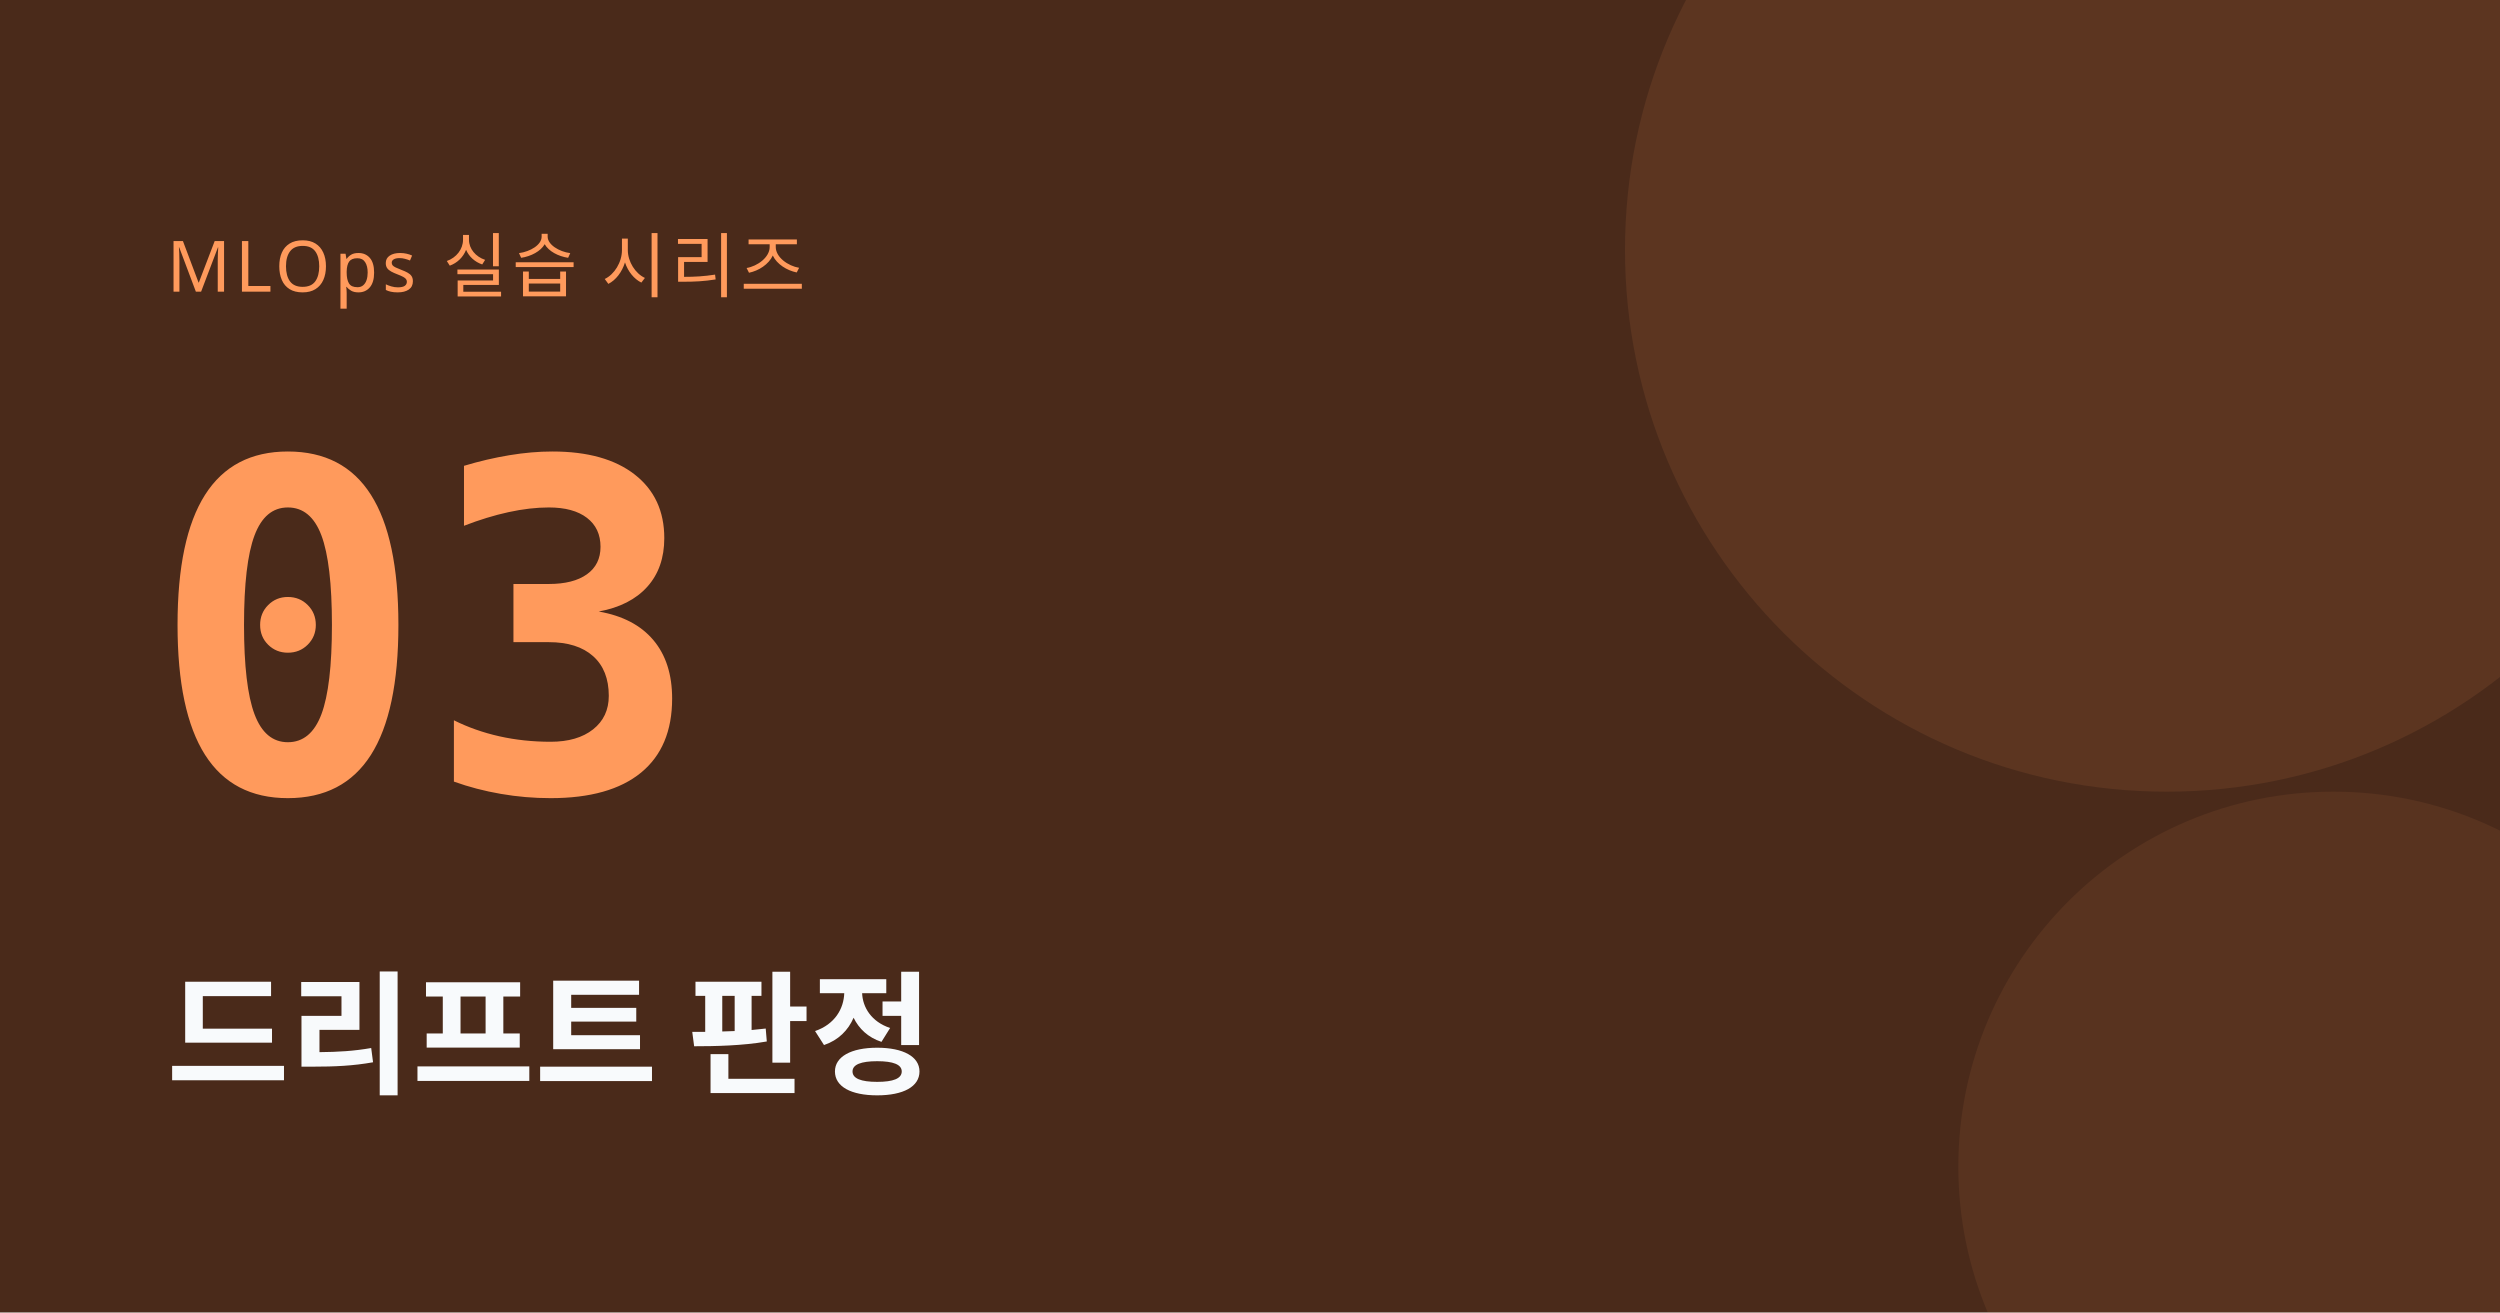
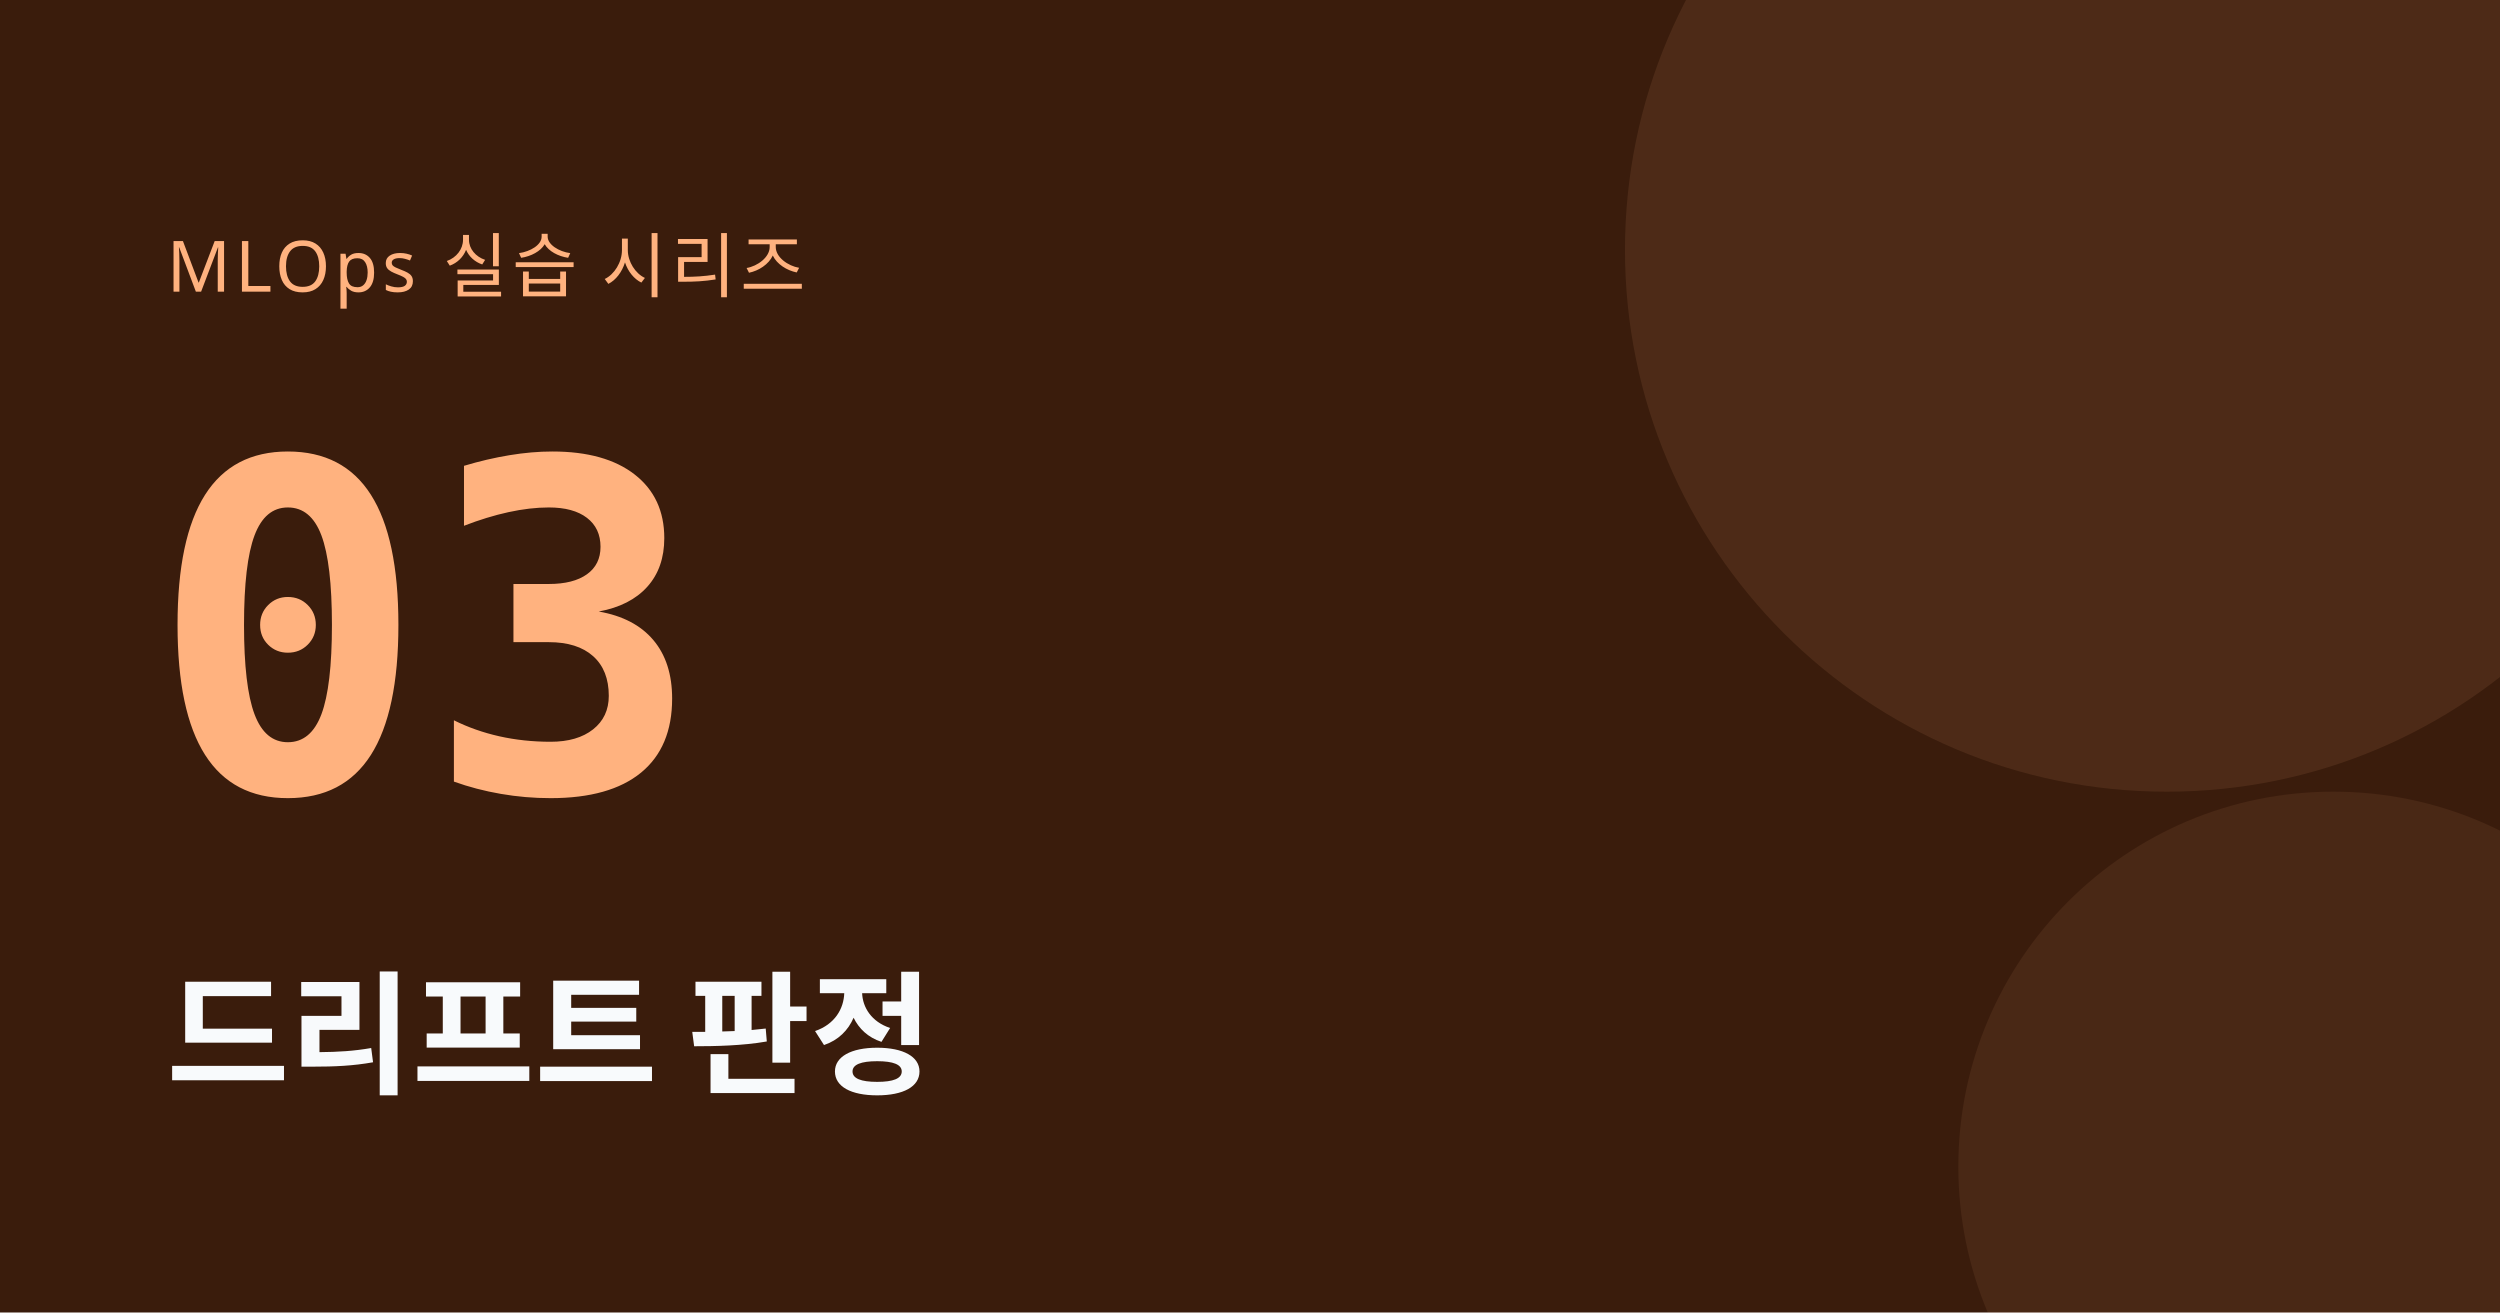
<svg xmlns="http://www.w3.org/2000/svg" width="1200" height="630" viewBox="0 0 1200 630">
-   <rect width="1200" height="630" fill="#4a2a1a" />
-   <circle cx="1040" cy="120" r="260" fill="#ff9a5c" opacity=".10" />
-   <circle cx="1120" cy="560" r="180" fill="#ff9a5c" opacity=".08" />
-   <text x="80" y="140" font-family="'Noto Sans KR','Apple SD Gothic Neo','Malgun Gothic',sans-serif" font-size="34" fill="#ff9a5c" letter-spacing="2">MLOps 실습 시리즈</text>
-   <text x="72" y="380" font-family="'Fira Code',Consolas,monospace" font-weight="700" font-size="220" fill="#ff9a5c">03</text>
+   <rect width="1200" height="630" fill="#3a1c0c" />
+   <circle cx="1040" cy="120" r="260" fill="#ffb27f" opacity=".10" />
+   <circle cx="1120" cy="560" r="180" fill="#ffb27f" opacity=".08" />
+   <text x="80" y="140" font-family="'Noto Sans KR','Apple SD Gothic Neo','Malgun Gothic',sans-serif" font-size="34" fill="#ffb27f" letter-spacing="2">MLOps 실습 시리즈</text>
+   <text x="72" y="380" font-family="'Fira Code',Consolas,monospace" font-weight="700" font-size="220" fill="#ffb27f">03</text>
  <text x="80" y="520" font-family="'Noto Sans KR','Apple SD Gothic Neo','Malgun Gothic',sans-serif" font-weight="700" font-size="64" fill="#f8fafc">드리프트 판정</text>
</svg>
